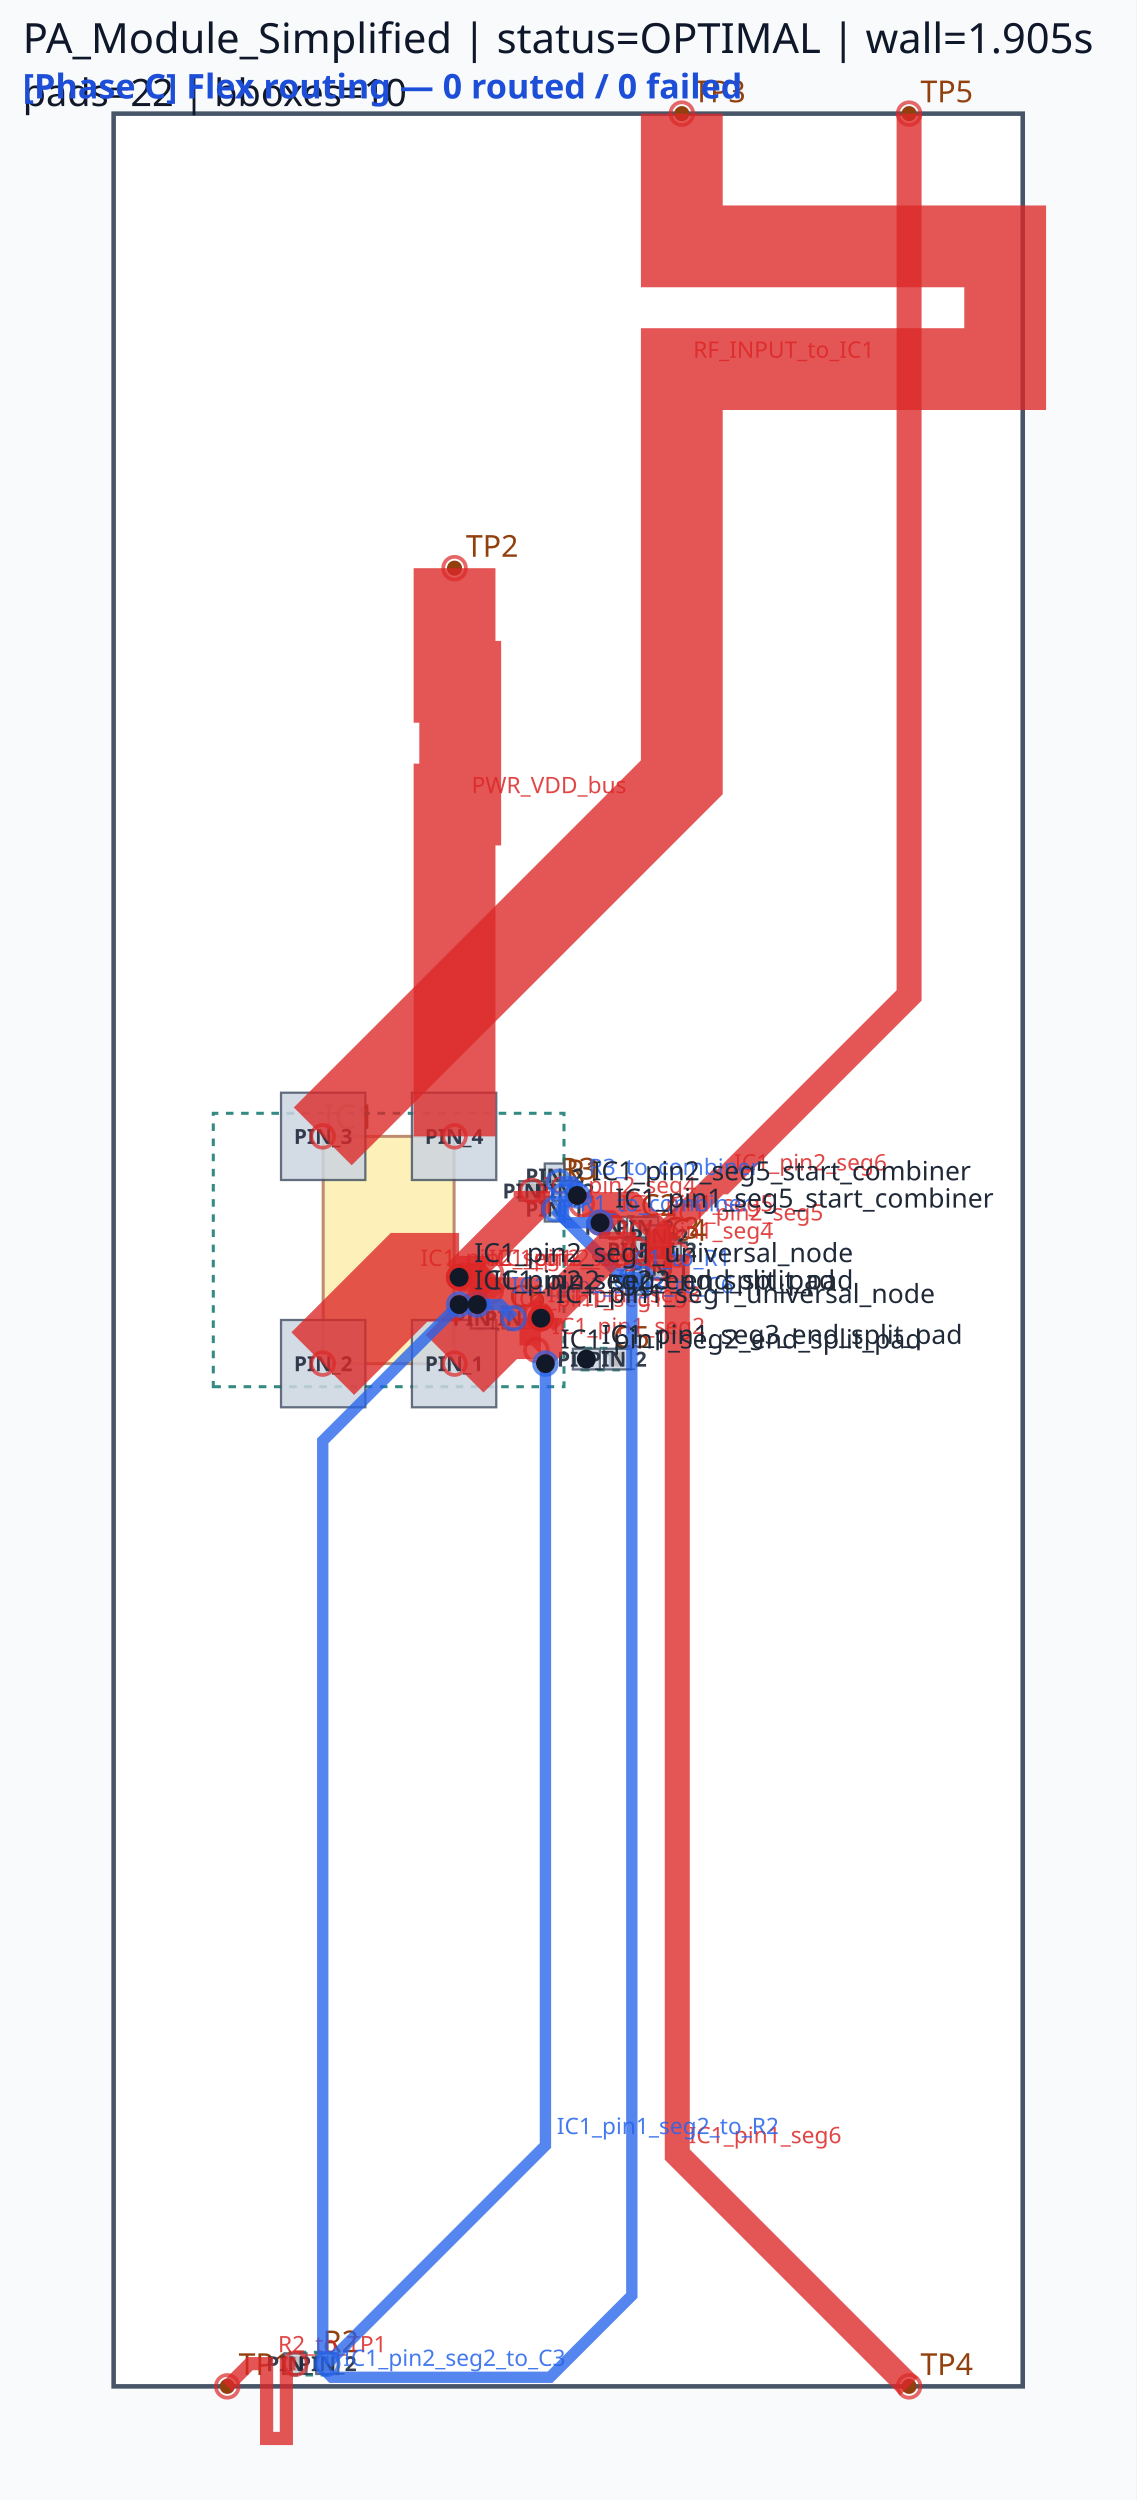
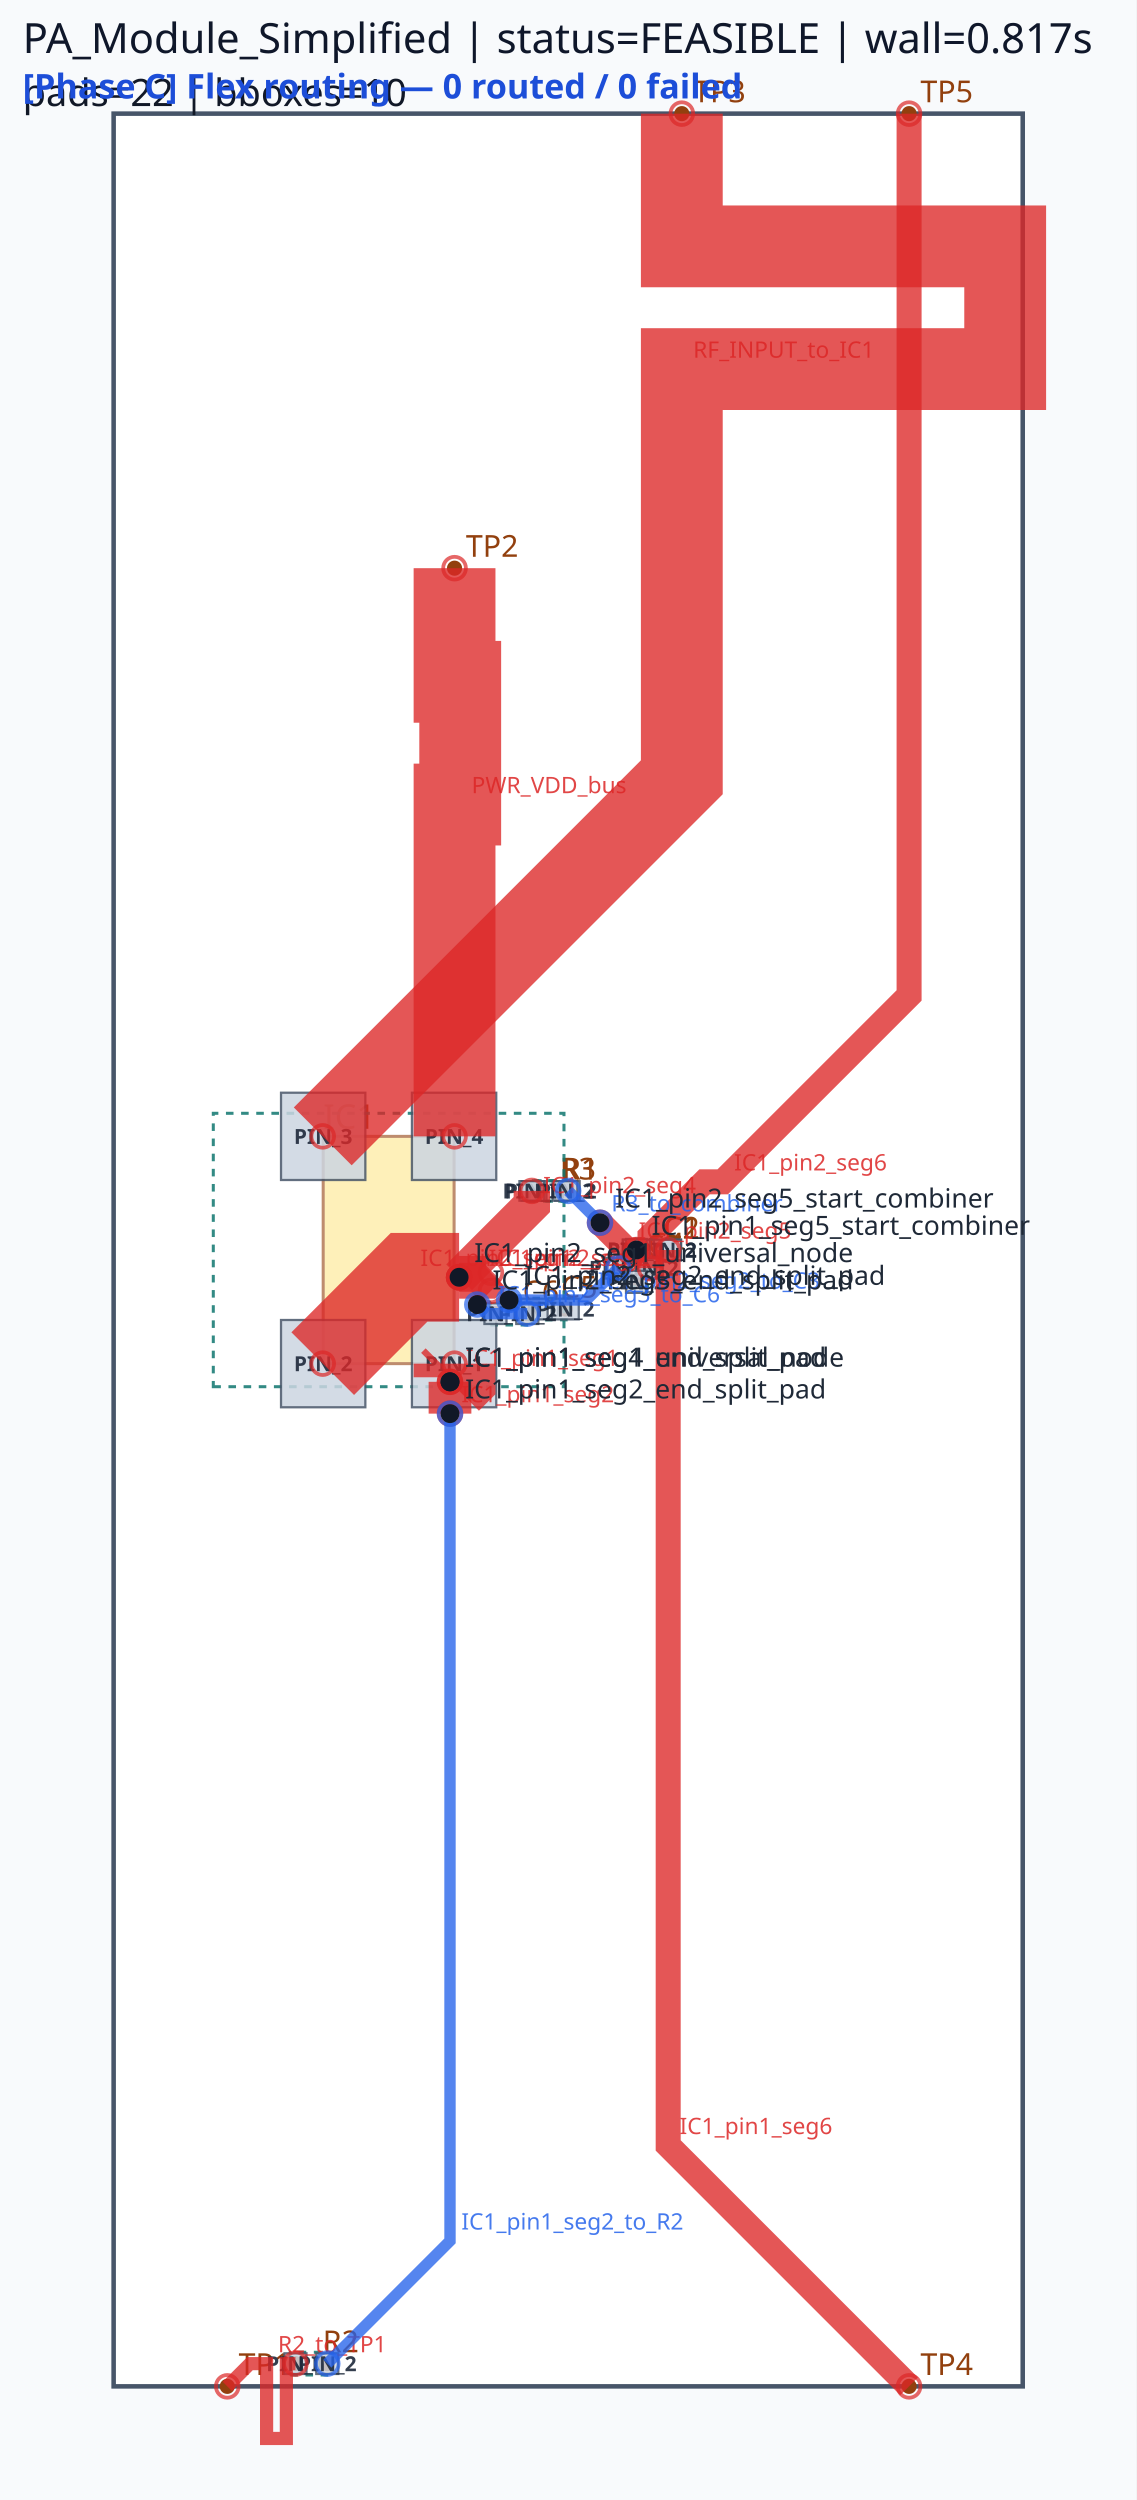
<svg xmlns="http://www.w3.org/2000/svg" viewBox="0 0 300.0 660.0" width="300.0" height="660.0">
  <rect x="0" y="0" width="100%" height="100%" fill="#f8fafc" />
  <rect x="30.00" y="30.00" width="240.00" height="600.00" fill="#ffffff" stroke="#475569" stroke-width="1.2" />
  <rect x="85.32" y="300.00" width="34.56" height="60.00" fill="#fde68a" stroke="#92400e" stroke-width="0.8" opacity="0.6" />
  <text x="85.32" y="298.00" font-family="sans-serif" font-size="9" fill="#92400e">IC1</text>
  <circle cx="60.00" cy="630.00" r="2" fill="#92400e" />
  <text x="63.00" y="627.00" font-family="sans-serif" font-size="8" fill="#92400e">TP1</text>
  <circle cx="120.00" cy="150.00" r="2" fill="#92400e" />
  <text x="123.00" y="147.00" font-family="sans-serif" font-size="8" fill="#92400e">TP2</text>
  <circle cx="180.00" cy="30.00" r="2" fill="#92400e" />
  <text x="183.00" y="27.00" font-family="sans-serif" font-size="8" fill="#92400e">TP3</text>
  <circle cx="240.00" cy="630.00" r="2" fill="#92400e" />
  <text x="243.00" y="627.00" font-family="sans-serif" font-size="8" fill="#92400e">TP4</text>
  <circle cx="240.00" cy="30.00" r="2" fill="#92400e" />
  <text x="243.00" y="27.00" font-family="sans-serif" font-size="8" fill="#92400e">TP5</text>
  <circle cx="168.00" cy="330.00" r="2" fill="#92400e" />
-   <circle cx="168.00" cy="338.22" r="2" fill="#92400e" />
-   <text x="171.00" y="331.11" font-family="sans-serif" font-size="8" fill="#92400e">C1</text>
-   <circle cx="146.40" cy="319.20" r="2" fill="#92400e" />
-   <circle cx="146.40" cy="310.44" r="2" fill="#92400e" />
-   <text x="149.40" y="311.82" font-family="sans-serif" font-size="8" fill="#92400e">R1</text>
-   <circle cx="162.00" cy="324.00" r="2" fill="#92400e" />
-   <circle cx="170.22" cy="324.00" r="2" fill="#92400e" />
-   <text x="169.11" y="321.00" font-family="sans-serif" font-size="8" fill="#92400e">C2</text>
+   <circle cx="176.22" cy="330.00" r="2" fill="#92400e" />
+   <text x="175.11" y="327.00" font-family="sans-serif" font-size="8" fill="#92400e">C1</text>
+   <circle cx="141.00" cy="314.41" r="2" fill="#92400e" />
+   <circle cx="149.76" cy="314.41" r="2" fill="#92400e" />
+   <text x="148.38" y="311.41" font-family="sans-serif" font-size="8" fill="#92400e">R1</text>
+   <circle cx="168.00" cy="330.00" r="2" fill="#92400e" />
+   <circle cx="176.22" cy="330.00" r="2" fill="#92400e" />
+   <text x="175.11" y="327.00" font-family="sans-serif" font-size="8" fill="#92400e">C2</text>
  <circle cx="78.00" cy="624.00" r="2" fill="#92400e" />
  <circle cx="86.40" cy="624.00" r="2" fill="#92400e" />
  <text x="85.20" y="621.00" font-family="sans-serif" font-size="8" fill="#92400e">R2</text>
-   <circle cx="168.00" cy="330.00" r="2" fill="#92400e" />
-   <circle cx="176.22" cy="330.00" r="2" fill="#92400e" />
-   <text x="175.11" y="327.00" font-family="sans-serif" font-size="8" fill="#92400e">C3</text>
+   <circle cx="163.20" cy="334.80" r="2" fill="#92400e" />
+   <circle cx="171.42" cy="334.80" r="2" fill="#92400e" />
+   <text x="170.31" y="331.80" font-family="sans-serif" font-size="8" fill="#92400e">C3</text>
  <circle cx="140.40" cy="314.40" r="2" fill="#92400e" />
  <circle cx="149.16" cy="314.40" r="2" fill="#92400e" />
  <text x="147.78" y="311.40" font-family="sans-serif" font-size="8" fill="#92400e">R3</text>
-   <circle cx="174.00" cy="334.80" r="2" fill="#92400e" />
-   <circle cx="174.00" cy="326.40" r="2" fill="#92400e" />
-   <text x="177.00" y="327.60" font-family="sans-serif" font-size="8" fill="#92400e">C4</text>
-   <circle cx="154.80" cy="358.80" r="2" fill="#92400e" />
-   <circle cx="163.02" cy="358.80" r="2" fill="#92400e" />
-   <text x="161.91" y="355.80" font-family="sans-serif" font-size="8" fill="#92400e">C5</text>
-   <circle cx="127.20" cy="348.00" r="2" fill="#92400e" />
-   <circle cx="135.60" cy="348.00" r="2" fill="#92400e" />
-   <text x="134.40" y="345.00" font-family="sans-serif" font-size="8" fill="#92400e">C6</text>
+   <circle cx="168.00" cy="330.00" r="2" fill="#92400e" />
+   <circle cx="168.00" cy="338.40" r="2" fill="#92400e" />
+   <text x="171.00" y="331.20" font-family="sans-serif" font-size="8" fill="#92400e">C4</text>
+   <circle cx="141.00" cy="345.59" r="2" fill="#92400e" />
+   <circle cx="149.22" cy="345.59" r="2" fill="#92400e" />
+   <text x="148.11" y="342.59" font-family="sans-serif" font-size="8" fill="#92400e">C5</text>
+   <circle cx="130.80" cy="346.80" r="2" fill="#92400e" />
+   <circle cx="139.20" cy="346.80" r="2" fill="#92400e" />
+   <text x="138.00" y="343.80" font-family="sans-serif" font-size="8" fill="#92400e">C6</text>
  <path d="M 56.31,366.09 L 148.89,366.09 L 148.89,293.91 L 56.31,293.91 Z" class="component-bbox" fill="none" stroke="#0f766e" stroke-width="0.8" stroke-dasharray="2 2" opacity="0.85" />
-   <path d="M 165.15,328.86 L 165.15,339.36 L 170.85,339.36 L 170.85,328.86 Z" class="component-bbox" fill="none" stroke="#0f766e" stroke-width="0.8" stroke-dasharray="2 2" opacity="0.85" />
-   <path d="M 149.10,320.22 L 149.10,309.42 L 143.70,309.42 L 143.70,320.22 Z" class="component-bbox" fill="none" stroke="#0f766e" stroke-width="0.8" stroke-dasharray="2 2" opacity="0.85" />
-   <path d="M 160.86,326.85 L 171.36,326.85 L 171.36,321.15 L 160.86,321.15 Z" class="component-bbox" fill="none" stroke="#0f766e" stroke-width="0.8" stroke-dasharray="2 2" opacity="0.85" />
+   <path d="M 166.86,332.85 L 177.36,332.85 L 177.36,327.15 L 166.86,327.15 Z" class="component-bbox" fill="none" stroke="#0f766e" stroke-width="0.8" stroke-dasharray="2 2" opacity="0.85" />
+   <path d="M 139.98,317.11 L 150.78,317.11 L 150.78,311.71 L 139.98,311.71 Z" class="component-bbox" fill="none" stroke="#0f766e" stroke-width="0.8" stroke-dasharray="2 2" opacity="0.85" />
+   <path d="M 166.86,332.85 L 177.36,332.85 L 177.36,327.15 L 166.86,327.15 Z" class="component-bbox" fill="none" stroke="#0f766e" stroke-width="0.8" stroke-dasharray="2 2" opacity="0.85" />
  <path d="M 76.65,627.00 L 87.75,627.00 L 87.75,621.00 L 76.65,621.00 Z" class="component-bbox" fill="none" stroke="#0f766e" stroke-width="0.8" stroke-dasharray="2 2" opacity="0.85" />
-   <path d="M 166.86,332.85 L 177.36,332.85 L 177.36,327.15 L 166.86,327.15 Z" class="component-bbox" fill="none" stroke="#0f766e" stroke-width="0.8" stroke-dasharray="2 2" opacity="0.85" />
+   <path d="M 162.06,337.65 L 172.56,337.65 L 172.56,331.95 L 162.06,331.95 Z" class="component-bbox" fill="none" stroke="#0f766e" stroke-width="0.8" stroke-dasharray="2 2" opacity="0.85" />
  <path d="M 139.38,317.10 L 150.18,317.10 L 150.18,311.70 L 139.38,311.70 Z" class="component-bbox" fill="none" stroke="#0f766e" stroke-width="0.8" stroke-dasharray="2 2" opacity="0.85" />
-   <path d="M 177.00,336.15 L 177.00,325.05 L 171.00,325.05 L 171.00,336.15 Z" class="component-bbox" fill="none" stroke="#0f766e" stroke-width="0.8" stroke-dasharray="2 2" opacity="0.85" />
-   <path d="M 153.66,361.65 L 164.16,361.65 L 164.16,355.95 L 153.66,355.95 Z" class="component-bbox" fill="none" stroke="#0f766e" stroke-width="0.8" stroke-dasharray="2 2" opacity="0.85" />
-   <path d="M 125.85,351.00 L 136.95,351.00 L 136.95,345.00 L 125.85,345.00 Z" class="component-bbox" fill="none" stroke="#0f766e" stroke-width="0.8" stroke-dasharray="2 2" opacity="0.85" />
+   <path d="M 165.00,328.65 L 165.00,339.75 L 171.00,339.75 L 171.00,328.65 Z" class="component-bbox" fill="none" stroke="#0f766e" stroke-width="0.8" stroke-dasharray="2 2" opacity="0.85" />
+   <path d="M 139.86,348.44 L 150.36,348.44 L 150.36,342.74 L 139.86,342.74 Z" class="component-bbox" fill="none" stroke="#0f766e" stroke-width="0.8" stroke-dasharray="2 2" opacity="0.85" />
+   <path d="M 129.45,349.80 L 140.55,349.80 L 140.55,343.80 L 129.45,343.80 Z" class="component-bbox" fill="none" stroke="#0f766e" stroke-width="0.8" stroke-dasharray="2 2" opacity="0.85" />
  <polygon points="108.75,348.48 108.75,371.52 131.01,371.52 131.01,348.48" fill="#cbd5e1" stroke="#475569" stroke-width="0.6" opacity="0.85" />
  <text x="119.88" y="362.00" font-family="sans-serif" font-size="5.5" text-anchor="middle" font-weight="bold" fill="#1e293b" opacity="0.9">PIN_1</text>
  <polygon points="74.19,348.48 74.19,371.52 96.45,371.52 96.45,348.48" fill="#cbd5e1" stroke="#475569" stroke-width="0.6" opacity="0.85" />
  <text x="85.32" y="362.00" font-family="sans-serif" font-size="5.5" text-anchor="middle" font-weight="bold" fill="#1e293b" opacity="0.9">PIN_2</text>
  <polygon points="96.45,311.52 96.45,288.48 74.19,288.48 74.19,311.52" fill="#cbd5e1" stroke="#475569" stroke-width="0.6" opacity="0.85" />
  <text x="85.32" y="302.00" font-family="sans-serif" font-size="5.5" text-anchor="middle" font-weight="bold" fill="#1e293b" opacity="0.9">PIN_3</text>
  <polygon points="131.01,311.52 131.01,288.48 108.75,288.48 108.75,311.52" fill="#cbd5e1" stroke="#475569" stroke-width="0.6" opacity="0.85" />
  <text x="119.88" y="302.00" font-family="sans-serif" font-size="5.5" text-anchor="middle" font-weight="bold" fill="#1e293b" opacity="0.9">PIN_4</text>
-   <polygon points="165.27,326.43 165.27,333.57 170.73,333.57 170.73,326.43" fill="#cbd5e1" stroke="#475569" stroke-width="0.6" opacity="0.85" />
+   <polygon points="164.43,332.73 171.57,332.73 171.57,327.27 164.43,327.27" fill="#cbd5e1" stroke="#475569" stroke-width="0.6" opacity="0.85" />
  <text x="168.00" y="332.00" font-family="sans-serif" font-size="5.5" text-anchor="middle" font-weight="bold" fill="#1e293b" opacity="0.9">PIN_1</text>
-   <polygon points="165.27,334.65 165.27,341.79 170.73,341.79 170.73,334.65" fill="#cbd5e1" stroke="#475569" stroke-width="0.6" opacity="0.85" />
-   <text x="168.00" y="340.22" font-family="sans-serif" font-size="5.5" text-anchor="middle" font-weight="bold" fill="#1e293b" opacity="0.9">PIN_2</text>
-   <polygon points="148.98,322.47 148.98,315.93 143.82,315.93 143.82,322.47" fill="#cbd5e1" stroke="#475569" stroke-width="0.6" opacity="0.85" />
-   <text x="146.40" y="321.20" font-family="sans-serif" font-size="5.5" text-anchor="middle" font-weight="bold" fill="#1e293b" opacity="0.9">PIN_1</text>
-   <polygon points="148.98,313.71 148.98,307.17 143.82,307.17 143.82,313.71" fill="#cbd5e1" stroke="#475569" stroke-width="0.6" opacity="0.85" />
-   <text x="146.40" y="312.44" font-family="sans-serif" font-size="5.5" text-anchor="middle" font-weight="bold" fill="#1e293b" opacity="0.9">PIN_2</text>
-   <polygon points="158.43,326.73 165.57,326.73 165.57,321.27 158.43,321.27" fill="#cbd5e1" stroke="#475569" stroke-width="0.6" opacity="0.85" />
-   <text x="162.00" y="326.00" font-family="sans-serif" font-size="5.5" text-anchor="middle" font-weight="bold" fill="#1e293b" opacity="0.9">PIN_1</text>
-   <polygon points="166.65,326.73 173.79,326.73 173.79,321.27 166.65,321.27" fill="#cbd5e1" stroke="#475569" stroke-width="0.6" opacity="0.85" />
-   <text x="170.22" y="326.00" font-family="sans-serif" font-size="5.5" text-anchor="middle" font-weight="bold" fill="#1e293b" opacity="0.9">PIN_2</text>
+   <polygon points="172.65,332.73 179.79,332.73 179.79,327.27 172.65,327.27" fill="#cbd5e1" stroke="#475569" stroke-width="0.6" opacity="0.85" />
+   <text x="176.22" y="332.00" font-family="sans-serif" font-size="5.5" text-anchor="middle" font-weight="bold" fill="#1e293b" opacity="0.9">PIN_2</text>
+   <polygon points="137.73,316.99 144.27,316.99 144.27,311.83 137.73,311.83" fill="#cbd5e1" stroke="#475569" stroke-width="0.6" opacity="0.85" />
+   <text x="141.00" y="316.41" font-family="sans-serif" font-size="5.5" text-anchor="middle" font-weight="bold" fill="#1e293b" opacity="0.9">PIN_1</text>
+   <polygon points="146.49,316.99 153.03,316.99 153.03,311.83 146.49,311.83" fill="#cbd5e1" stroke="#475569" stroke-width="0.6" opacity="0.85" />
+   <text x="149.76" y="316.41" font-family="sans-serif" font-size="5.5" text-anchor="middle" font-weight="bold" fill="#1e293b" opacity="0.9">PIN_2</text>
+   <polygon points="164.43,332.73 171.57,332.73 171.57,327.27 164.43,327.27" fill="#cbd5e1" stroke="#475569" stroke-width="0.6" opacity="0.85" />
+   <text x="168.00" y="332.00" font-family="sans-serif" font-size="5.5" text-anchor="middle" font-weight="bold" fill="#1e293b" opacity="0.9">PIN_1</text>
+   <polygon points="172.65,332.73 179.79,332.73 179.79,327.27 172.65,327.27" fill="#cbd5e1" stroke="#475569" stroke-width="0.6" opacity="0.85" />
+   <text x="176.22" y="332.00" font-family="sans-serif" font-size="5.5" text-anchor="middle" font-weight="bold" fill="#1e293b" opacity="0.9">PIN_2</text>
  <polygon points="80.91,621.27 75.09,621.27 75.09,626.73 80.91,626.73" fill="#cbd5e1" stroke="#475569" stroke-width="0.6" opacity="0.85" />
  <text x="78.00" y="626.00" font-family="sans-serif" font-size="5.5" text-anchor="middle" font-weight="bold" fill="#1e293b" opacity="0.9">PIN_1</text>
  <polygon points="83.49,626.73 89.31,626.73 89.31,621.27 83.49,621.27" fill="#cbd5e1" stroke="#475569" stroke-width="0.6" opacity="0.85" />
  <text x="86.40" y="626.00" font-family="sans-serif" font-size="5.5" text-anchor="middle" font-weight="bold" fill="#1e293b" opacity="0.9">PIN_2</text>
-   <polygon points="164.43,332.73 171.57,332.73 171.57,327.27 164.43,327.27" fill="#cbd5e1" stroke="#475569" stroke-width="0.6" opacity="0.85" />
-   <text x="168.00" y="332.00" font-family="sans-serif" font-size="5.5" text-anchor="middle" font-weight="bold" fill="#1e293b" opacity="0.9">PIN_1</text>
-   <polygon points="172.65,332.73 179.79,332.73 179.79,327.27 172.65,327.27" fill="#cbd5e1" stroke="#475569" stroke-width="0.6" opacity="0.85" />
-   <text x="176.22" y="332.00" font-family="sans-serif" font-size="5.5" text-anchor="middle" font-weight="bold" fill="#1e293b" opacity="0.9">PIN_2</text>
+   <polygon points="159.63,337.53 166.77,337.53 166.77,332.07 159.63,332.07" fill="#cbd5e1" stroke="#475569" stroke-width="0.6" opacity="0.85" />
+   <text x="163.20" y="336.80" font-family="sans-serif" font-size="5.5" text-anchor="middle" font-weight="bold" fill="#1e293b" opacity="0.9">PIN_1</text>
+   <polygon points="167.85,337.53 174.99,337.53 174.99,332.07 167.85,332.07" fill="#cbd5e1" stroke="#475569" stroke-width="0.6" opacity="0.85" />
+   <text x="171.42" y="336.80" font-family="sans-serif" font-size="5.5" text-anchor="middle" font-weight="bold" fill="#1e293b" opacity="0.9">PIN_2</text>
  <polygon points="137.13,316.98 143.67,316.98 143.67,311.82 137.13,311.82" fill="#cbd5e1" stroke="#475569" stroke-width="0.6" opacity="0.85" />
  <text x="140.40" y="316.40" font-family="sans-serif" font-size="5.5" text-anchor="middle" font-weight="bold" fill="#1e293b" opacity="0.9">PIN_1</text>
  <polygon points="145.89,316.98 152.43,316.98 152.43,311.82 145.89,311.82" fill="#cbd5e1" stroke="#475569" stroke-width="0.6" opacity="0.85" />
  <text x="149.16" y="316.40" font-family="sans-serif" font-size="5.5" text-anchor="middle" font-weight="bold" fill="#1e293b" opacity="0.9">PIN_2</text>
-   <polygon points="171.27,331.89 171.27,337.71 176.73,337.71 176.73,331.89" fill="#cbd5e1" stroke="#475569" stroke-width="0.6" opacity="0.85" />
-   <text x="174.00" y="336.80" font-family="sans-serif" font-size="5.5" text-anchor="middle" font-weight="bold" fill="#1e293b" opacity="0.9">PIN_1</text>
-   <polygon points="176.73,329.31 176.73,323.49 171.27,323.49 171.27,329.31" fill="#cbd5e1" stroke="#475569" stroke-width="0.6" opacity="0.85" />
-   <text x="174.00" y="328.40" font-family="sans-serif" font-size="5.5" text-anchor="middle" font-weight="bold" fill="#1e293b" opacity="0.9">PIN_2</text>
-   <polygon points="151.23,361.53 158.37,361.53 158.37,356.07 151.23,356.07" fill="#cbd5e1" stroke="#475569" stroke-width="0.6" opacity="0.85" />
-   <text x="154.80" y="360.80" font-family="sans-serif" font-size="5.5" text-anchor="middle" font-weight="bold" fill="#1e293b" opacity="0.9">PIN_1</text>
-   <polygon points="159.45,361.53 166.59,361.53 166.59,356.07 159.45,356.07" fill="#cbd5e1" stroke="#475569" stroke-width="0.6" opacity="0.85" />
-   <text x="163.02" y="360.80" font-family="sans-serif" font-size="5.5" text-anchor="middle" font-weight="bold" fill="#1e293b" opacity="0.9">PIN_2</text>
-   <polygon points="130.11,345.27 124.29,345.27 124.29,350.73 130.11,350.73" fill="#cbd5e1" stroke="#475569" stroke-width="0.6" opacity="0.85" />
-   <text x="127.20" y="350.00" font-family="sans-serif" font-size="5.5" text-anchor="middle" font-weight="bold" fill="#1e293b" opacity="0.9">PIN_1</text>
-   <polygon points="132.69,350.73 138.51,350.73 138.51,345.27 132.69,345.27" fill="#cbd5e1" stroke="#475569" stroke-width="0.6" opacity="0.85" />
-   <text x="135.60" y="350.00" font-family="sans-serif" font-size="5.5" text-anchor="middle" font-weight="bold" fill="#1e293b" opacity="0.9">PIN_2</text>
+   <polygon points="170.73,332.91 170.73,327.09 165.27,327.09 165.27,332.91" fill="#cbd5e1" stroke="#475569" stroke-width="0.6" opacity="0.85" />
+   <text x="168.00" y="332.00" font-family="sans-serif" font-size="5.5" text-anchor="middle" font-weight="bold" fill="#1e293b" opacity="0.9">PIN_1</text>
+   <polygon points="165.27,335.49 165.27,341.31 170.73,341.31 170.73,335.49" fill="#cbd5e1" stroke="#475569" stroke-width="0.6" opacity="0.85" />
+   <text x="168.00" y="340.40" font-family="sans-serif" font-size="5.5" text-anchor="middle" font-weight="bold" fill="#1e293b" opacity="0.9">PIN_2</text>
+   <polygon points="137.43,348.32 144.57,348.32 144.57,342.86 137.43,342.86" fill="#cbd5e1" stroke="#475569" stroke-width="0.6" opacity="0.85" />
+   <text x="141.00" y="347.59" font-family="sans-serif" font-size="5.5" text-anchor="middle" font-weight="bold" fill="#1e293b" opacity="0.9">PIN_1</text>
+   <polygon points="145.65,348.32 152.79,348.32 152.79,342.86 145.65,342.86" fill="#cbd5e1" stroke="#475569" stroke-width="0.6" opacity="0.85" />
+   <text x="149.22" y="347.59" font-family="sans-serif" font-size="5.5" text-anchor="middle" font-weight="bold" fill="#1e293b" opacity="0.9">PIN_2</text>
+   <polygon points="133.71,344.07 127.89,344.07 127.89,349.53 133.71,349.53" fill="#cbd5e1" stroke="#475569" stroke-width="0.6" opacity="0.85" />
+   <text x="130.80" y="348.80" font-family="sans-serif" font-size="5.5" text-anchor="middle" font-weight="bold" fill="#1e293b" opacity="0.9">PIN_1</text>
+   <polygon points="136.29,349.53 142.11,349.53 142.11,344.07 136.29,344.07" fill="#cbd5e1" stroke="#475569" stroke-width="0.6" opacity="0.85" />
+   <text x="139.20" y="348.80" font-family="sans-serif" font-size="5.5" text-anchor="middle" font-weight="bold" fill="#1e293b" opacity="0.9">PIN_2</text>
  <polyline points="85.20,360.00 108.00,337.20 121.20,337.20" fill="none" stroke="#dc2626" stroke-width="23.40" stroke-linecap="butt" stroke-linejoin="miter" opacity="0.78" />
  <circle cx="85.20" cy="360.00" r="3" fill="none" stroke="#dc2626" stroke-width="1.0" opacity="0.7" />
  <circle cx="121.20" cy="337.20" r="3" fill="none" stroke="#dc2626" stroke-width="1.0" opacity="0.7" />
  <text x="111.00" y="334.20" font-family="sans-serif" font-size="6" fill="#dc2626" opacity="0.85">IC1_pin2_seg1</text>
-   <polyline points="120.00,360.00 132.00,348.00 142.80,348.00" fill="none" stroke="#dc2626" stroke-width="21.60" stroke-linecap="butt" stroke-linejoin="miter" opacity="0.78" />
+   <polyline points="120.00,360.00 120.00,363.60 118.80,364.80" fill="none" stroke="#dc2626" stroke-width="21.60" stroke-linecap="butt" stroke-linejoin="miter" opacity="0.78" />
  <circle cx="120.00" cy="360.00" r="3" fill="none" stroke="#dc2626" stroke-width="1.0" opacity="0.7" />
-   <circle cx="142.80" cy="348.00" r="3" fill="none" stroke="#dc2626" stroke-width="1.0" opacity="0.7" />
-   <text x="135.00" y="345.00" font-family="sans-serif" font-size="6" fill="#dc2626" opacity="0.85">IC1_pin1_seg1</text>
+   <circle cx="118.80" cy="364.80" r="3" fill="none" stroke="#dc2626" stroke-width="1.0" opacity="0.7" />
+   <text x="123.00" y="360.60" font-family="sans-serif" font-size="6" fill="#dc2626" opacity="0.85">IC1_pin1_seg1</text>
  <polyline points="121.20,337.20 140.40,318.00 140.40,314.40" fill="none" stroke="#dc2626" stroke-width="9.60" stroke-linecap="butt" stroke-linejoin="miter" opacity="0.78" />
  <circle cx="121.20" cy="337.20" r="3" fill="none" stroke="#dc2626" stroke-width="1.0" opacity="0.7" />
  <circle cx="140.40" cy="314.40" r="3" fill="none" stroke="#dc2626" stroke-width="1.0" opacity="0.7" />
  <text x="143.40" y="315.00" font-family="sans-serif" font-size="6" fill="#dc2626" opacity="0.85">IC1_pin2_seg4</text>
-   <polyline points="142.80,348.00 142.80,355.20 141.60,356.40" fill="none" stroke="#dc2626" stroke-width="11.28" stroke-linecap="butt" stroke-linejoin="miter" opacity="0.78" />
-   <circle cx="142.80" cy="348.00" r="3" fill="none" stroke="#dc2626" stroke-width="1.0" opacity="0.7" />
-   <circle cx="141.60" cy="356.40" r="3" fill="none" stroke="#dc2626" stroke-width="1.0" opacity="0.7" />
-   <text x="145.80" y="352.20" font-family="sans-serif" font-size="6" fill="#dc2626" opacity="0.85">IC1_pin1_seg2</text>
-   <polyline points="158.40,322.80 160.80,322.80 162.00,324.00" fill="none" stroke="#dc2626" stroke-width="6.60" stroke-linecap="butt" stroke-linejoin="miter" opacity="0.78" />
+   <polyline points="118.80,364.80 118.80,373.20" fill="none" stroke="#dc2626" stroke-width="11.28" stroke-linecap="butt" stroke-linejoin="miter" opacity="0.78" />
+   <circle cx="118.80" cy="364.80" r="3" fill="none" stroke="#dc2626" stroke-width="1.0" opacity="0.7" />
+   <circle cx="118.80" cy="373.20" r="3" fill="none" stroke="#dc2626" stroke-width="1.0" opacity="0.7" />
+   <text x="121.80" y="370.20" font-family="sans-serif" font-size="6" fill="#dc2626" opacity="0.85">IC1_pin1_seg2</text>
+   <polyline points="121.20,337.20 128.40,337.20 129.60,336.00" fill="none" stroke="#dc2626" stroke-width="11.28" stroke-linecap="butt" stroke-linejoin="miter" opacity="0.78" />
+   <circle cx="121.20" cy="337.20" r="3" fill="none" stroke="#dc2626" stroke-width="1.0" opacity="0.7" />
+   <circle cx="129.60" cy="336.00" r="3" fill="none" stroke="#dc2626" stroke-width="1.0" opacity="0.7" />
+   <text x="131.40" y="334.20" font-family="sans-serif" font-size="6" fill="#dc2626" opacity="0.85">IC1_pin2_seg2</text>
+   <polyline points="158.40,322.80 165.60,330.00 168.00,330.00" fill="none" stroke="#dc2626" stroke-width="6.60" stroke-linecap="butt" stroke-linejoin="miter" opacity="0.78" />
  <circle cx="158.40" cy="322.80" r="3" fill="none" stroke="#dc2626" stroke-width="1.0" opacity="0.7" />
-   <circle cx="162.00" cy="324.00" r="3" fill="none" stroke="#dc2626" stroke-width="1.0" opacity="0.7" />
-   <text x="163.80" y="319.80" font-family="sans-serif" font-size="6" fill="#dc2626" opacity="0.85">IC1_pin1_seg5</text>
-   <polyline points="153.60,318.00 166.80,318.00 174.00,325.20 174.00,334.80" fill="none" stroke="#dc2626" stroke-width="6.60" stroke-linecap="butt" stroke-linejoin="miter" opacity="0.78" />
-   <circle cx="153.60" cy="318.00" r="3" fill="none" stroke="#dc2626" stroke-width="1.0" opacity="0.7" />
-   <circle cx="174.00" cy="334.80" r="3" fill="none" stroke="#dc2626" stroke-width="1.0" opacity="0.7" />
-   <text x="177.00" y="322.20" font-family="sans-serif" font-size="6" fill="#dc2626" opacity="0.85">IC1_pin2_seg5</text>
-   <polyline points="142.80,348.00 141.60,346.80" fill="none" stroke="#dc2626" stroke-width="7.62" stroke-linecap="butt" stroke-linejoin="miter" opacity="0.78" />
-   <circle cx="142.80" cy="348.00" r="3" fill="none" stroke="#dc2626" stroke-width="1.0" opacity="0.7" />
-   <circle cx="141.60" cy="346.80" r="3" fill="none" stroke="#dc2626" stroke-width="1.0" opacity="0.7" />
-   <text x="144.60" y="343.80" font-family="sans-serif" font-size="6" fill="#dc2626" opacity="0.85">IC1_pin1_seg3</text>
+   <circle cx="168.00" cy="330.00" r="3" fill="none" stroke="#dc2626" stroke-width="1.0" opacity="0.7" />
+   <text x="168.60" y="327.00" font-family="sans-serif" font-size="6" fill="#dc2626" opacity="0.85">IC1_pin2_seg5</text>
  <polyline points="121.20,337.20 126.00,337.20 129.60,340.80" fill="none" stroke="#dc2626" stroke-width="7.62" stroke-linecap="butt" stroke-linejoin="miter" opacity="0.78" />
  <circle cx="121.20" cy="337.20" r="3" fill="none" stroke="#dc2626" stroke-width="1.0" opacity="0.7" />
  <circle cx="129.60" cy="340.80" r="3" fill="none" stroke="#dc2626" stroke-width="1.0" opacity="0.7" />
  <text x="129.00" y="334.20" font-family="sans-serif" font-size="6" fill="#dc2626" opacity="0.85">IC1_pin2_seg3</text>
  <polyline points="180.00,30.00 180.00,65.04 265.37,65.04 265.37,97.44 180.00,97.44 180.00,170.16 180.00,205.20 85.20,300.00" fill="none" stroke="#dc2626" stroke-width="21.60" stroke-linecap="butt" stroke-linejoin="miter" opacity="0.78" />
  <circle cx="180.00" cy="30.00" r="3" fill="none" stroke="#dc2626" stroke-width="1.0" opacity="0.7" />
  <circle cx="85.20" cy="300.00" r="3" fill="none" stroke="#dc2626" stroke-width="1.0" opacity="0.7" />
  <text x="183.00" y="94.44" font-family="sans-serif" font-size="6" fill="#dc2626" opacity="0.85">RF_INPUT_to_IC1</text>
  <polyline points="120.00,150.00 120.00,180.00 121.50,180.00 121.50,212.40 120.00,212.40 120.00,270.00 120.00,300.00" fill="none" stroke="#dc2626" stroke-width="21.60" stroke-linecap="butt" stroke-linejoin="miter" opacity="0.78" />
  <circle cx="120.00" cy="150.00" r="3" fill="none" stroke="#dc2626" stroke-width="1.0" opacity="0.7" />
  <circle cx="120.00" cy="300.00" r="3" fill="none" stroke="#dc2626" stroke-width="1.0" opacity="0.7" />
  <text x="124.50" y="209.40" font-family="sans-serif" font-size="6" fill="#dc2626" opacity="0.85">PWR_VDD_bus</text>
-   <polyline points="178.80,331.20 178.80,568.80 240.00,630.00" fill="none" stroke="#dc2626" stroke-width="6.60" stroke-linecap="butt" stroke-linejoin="miter" opacity="0.78" />
-   <circle cx="178.80" cy="331.20" r="3" fill="none" stroke="#dc2626" stroke-width="1.0" opacity="0.7" />
+   <polyline points="176.40,330.00 176.40,566.40 240.00,630.00" fill="none" stroke="#dc2626" stroke-width="6.60" stroke-linecap="butt" stroke-linejoin="miter" opacity="0.78" />
+   <circle cx="176.40" cy="330.00" r="3" fill="none" stroke="#dc2626" stroke-width="1.0" opacity="0.7" />
  <circle cx="240.00" cy="630.00" r="3" fill="none" stroke="#dc2626" stroke-width="1.0" opacity="0.7" />
-   <text x="181.80" y="565.80" font-family="sans-serif" font-size="6" fill="#dc2626" opacity="0.85">IC1_pin1_seg6</text>
-   <polyline points="174.00,332.40 174.00,327.60 189.60,312.00 190.80,312.00 240.00,262.80 240.00,30.00" fill="none" stroke="#dc2626" stroke-width="6.60" stroke-linecap="butt" stroke-linejoin="miter" opacity="0.78" />
-   <circle cx="174.00" cy="332.40" r="3" fill="none" stroke="#dc2626" stroke-width="1.0" opacity="0.7" />
+   <text x="179.40" y="563.40" font-family="sans-serif" font-size="6" fill="#dc2626" opacity="0.85">IC1_pin1_seg6</text>
+   <polyline points="171.60,334.80 171.60,326.40 186.00,312.00 190.80,312.00 240.00,262.80 240.00,30.00" fill="none" stroke="#dc2626" stroke-width="6.60" stroke-linecap="butt" stroke-linejoin="miter" opacity="0.78" />
+   <circle cx="171.60" cy="334.80" r="3" fill="none" stroke="#dc2626" stroke-width="1.0" opacity="0.7" />
  <circle cx="240.00" cy="30.00" r="3" fill="none" stroke="#dc2626" stroke-width="1.0" opacity="0.7" />
  <text x="193.80" y="309.00" font-family="sans-serif" font-size="6" fill="#dc2626" opacity="0.85">IC1_pin2_seg6</text>
  <polyline points="78.00,624.00 75.60,624.00 75.60,643.76 70.38,643.76 70.38,624.00 68.40,624.00 66.00,624.00 60.00,630.00" fill="none" stroke="#dc2626" stroke-width="3.48" stroke-linecap="butt" stroke-linejoin="miter" opacity="0.78" />
  <circle cx="78.00" cy="624.00" r="3" fill="none" stroke="#dc2626" stroke-width="1.0" opacity="0.7" />
  <circle cx="60.00" cy="630.00" r="3" fill="none" stroke="#dc2626" stroke-width="1.0" opacity="0.7" />
  <text x="73.38" y="621.00" font-family="sans-serif" font-size="6" fill="#dc2626" opacity="0.85">R2_to_TP1</text>
-   <polyline points="144.00,360.00 144.00,566.40 86.40,624.00" fill="none" stroke="#2563eb" stroke-width="3.00" stroke-linecap="butt" stroke-linejoin="miter" opacity="0.78" />
-   <circle cx="144.00" cy="360.00" r="3" fill="none" stroke="#2563eb" stroke-width="1.0" opacity="0.7" />
+   <polyline points="118.80,373.20 118.80,591.60 86.40,624.00" fill="none" stroke="#2563eb" stroke-width="3.00" stroke-linecap="butt" stroke-linejoin="miter" opacity="0.78" />
+   <circle cx="118.80" cy="373.20" r="3" fill="none" stroke="#2563eb" stroke-width="1.0" opacity="0.7" />
  <circle cx="86.40" cy="624.00" r="3" fill="none" stroke="#2563eb" stroke-width="1.0" opacity="0.7" />
-   <text x="147.00" y="563.40" font-family="sans-serif" font-size="6" fill="#2563eb" opacity="0.85">IC1_pin1_seg2_to_R2</text>
-   <polyline points="169.20,337.20 164.40,337.20 146.40,319.20" fill="none" stroke="#2563eb" stroke-width="3.00" stroke-linecap="butt" stroke-linejoin="miter" opacity="0.78" />
-   <circle cx="169.20" cy="337.20" r="3" fill="none" stroke="#2563eb" stroke-width="1.0" opacity="0.7" />
-   <circle cx="146.40" cy="319.20" r="3" fill="none" stroke="#2563eb" stroke-width="1.0" opacity="0.7" />
-   <text x="167.40" y="334.20" font-family="sans-serif" font-size="6" fill="#2563eb" opacity="0.85">C1_to_R1</text>
-   <polyline points="148.80,315.60 148.80,321.60 150.00,322.80 158.40,322.80" fill="none" stroke="#2563eb" stroke-width="3.00" stroke-linecap="butt" stroke-linejoin="miter" opacity="0.78" />
-   <circle cx="148.80" cy="315.60" r="3" fill="none" stroke="#2563eb" stroke-width="1.0" opacity="0.7" />
+   <text x="121.80" y="588.60" font-family="sans-serif" font-size="6" fill="#2563eb" opacity="0.85">IC1_pin1_seg2_to_R2</text>
+   <polyline points="134.40,343.20 154.80,343.20 163.20,334.80" fill="none" stroke="#2563eb" stroke-width="3.00" stroke-linecap="butt" stroke-linejoin="miter" opacity="0.78" />
+   <circle cx="134.40" cy="343.20" r="3" fill="none" stroke="#2563eb" stroke-width="1.0" opacity="0.7" />
+   <circle cx="163.20" cy="334.80" r="3" fill="none" stroke="#2563eb" stroke-width="1.0" opacity="0.7" />
+   <text x="157.80" y="340.20" font-family="sans-serif" font-size="6" fill="#2563eb" opacity="0.85">IC1_pin2_seg2_to_C3</text>
+   <polyline points="150.00,314.40 158.40,322.80" fill="none" stroke="#2563eb" stroke-width="3.00" stroke-linecap="butt" stroke-linejoin="miter" opacity="0.78" />
+   <circle cx="150.00" cy="314.40" r="3" fill="none" stroke="#2563eb" stroke-width="1.0" opacity="0.7" />
  <circle cx="158.40" cy="322.80" r="3" fill="none" stroke="#2563eb" stroke-width="1.0" opacity="0.7" />
-   <text x="153.00" y="319.80" font-family="sans-serif" font-size="6" fill="#2563eb" opacity="0.85">R1_to_combiner</text>
-   <polyline points="147.60,312.00 151.20,312.00 152.40,313.20 152.40,315.60" fill="none" stroke="#2563eb" stroke-width="3.00" stroke-linecap="butt" stroke-linejoin="miter" opacity="0.78" />
-   <circle cx="147.60" cy="312.00" r="3" fill="none" stroke="#2563eb" stroke-width="1.0" opacity="0.7" />
-   <circle cx="152.40" cy="315.60" r="3" fill="none" stroke="#2563eb" stroke-width="1.0" opacity="0.7" />
-   <text x="155.40" y="310.20" font-family="sans-serif" font-size="6" fill="#2563eb" opacity="0.85">R3_to_combiner</text>
-   <polyline points="126.00,344.40 132.00,344.40 135.60,348.00" fill="none" stroke="#2563eb" stroke-width="3.00" stroke-linecap="butt" stroke-linejoin="miter" opacity="0.78" />
+   <text x="161.40" y="319.80" font-family="sans-serif" font-size="6" fill="#2563eb" opacity="0.85">R3_to_combiner</text>
+   <polyline points="126.00,344.40 128.40,346.80 139.20,346.80" fill="none" stroke="#2563eb" stroke-width="3.00" stroke-linecap="butt" stroke-linejoin="miter" opacity="0.78" />
  <circle cx="126.00" cy="344.40" r="3" fill="none" stroke="#2563eb" stroke-width="1.0" opacity="0.7" />
-   <circle cx="135.60" cy="348.00" r="3" fill="none" stroke="#2563eb" stroke-width="1.0" opacity="0.7" />
-   <text x="135.00" y="341.40" font-family="sans-serif" font-size="6" fill="#2563eb" opacity="0.85">IC1_pin2_seg3_to_C6</text>
-   <polyline points="142.80,348.00 160.80,330.00 168.00,330.00" fill="none" stroke="#dc2626" stroke-width="9.60" stroke-linecap="butt" stroke-linejoin="miter" opacity="0.78" />
-   <circle cx="142.80" cy="348.00" r="3" fill="none" stroke="#dc2626" stroke-width="1.0" opacity="0.7" />
-   <circle cx="168.00" cy="330.00" r="3" fill="none" stroke="#dc2626" stroke-width="1.0" opacity="0.7" />
-   <text x="163.80" y="327.00" font-family="sans-serif" font-size="6" fill="#dc2626" opacity="0.85">IC1_pin1_seg4</text>
-   <polyline points="121.20,337.20 128.40,337.20 129.60,336.00" fill="none" stroke="#dc2626" stroke-width="11.28" stroke-linecap="butt" stroke-linejoin="miter" opacity="0.78" />
-   <circle cx="121.20" cy="337.20" r="3" fill="none" stroke="#dc2626" stroke-width="1.0" opacity="0.7" />
-   <circle cx="129.60" cy="336.00" r="3" fill="none" stroke="#dc2626" stroke-width="1.0" opacity="0.7" />
-   <text x="131.40" y="334.20" font-family="sans-serif" font-size="6" fill="#dc2626" opacity="0.85">IC1_pin2_seg2</text>
-   <polyline points="121.20,344.40 85.20,380.40 85.20,625.20 87.60,627.60 145.20,627.60 166.80,606.00 166.80,337.20" fill="none" stroke="#2563eb" stroke-width="3.00" stroke-linecap="butt" stroke-linejoin="miter" opacity="0.78" />
-   <circle cx="121.20" cy="344.40" r="3" fill="none" stroke="#2563eb" stroke-width="1.0" opacity="0.7" />
-   <circle cx="166.80" cy="337.20" r="3" fill="none" stroke="#2563eb" stroke-width="1.0" opacity="0.7" />
-   <text x="90.60" y="624.60" font-family="sans-serif" font-size="6" fill="#2563eb" opacity="0.85">IC1_pin2_seg2_to_C3</text>
-   <circle cx="142.80" cy="348.00" r="2.5" fill="#111827" />
-   <text x="146.80" y="344.00" font-family="sans-serif" font-size="7" fill="#1f2937">IC1_pin1_seg1_universal_node</text>
-   <circle cx="144.00" cy="360.00" r="2.5" fill="#111827" />
-   <text x="148.00" y="356.00" font-family="sans-serif" font-size="7" fill="#1f2937">IC1_pin1_seg2_end_split_pad</text>
-   <circle cx="154.80" cy="358.80" r="2.5" fill="#111827" />
-   <text x="158.80" y="354.80" font-family="sans-serif" font-size="7" fill="#1f2937">IC1_pin1_seg3_end_split_pad</text>
-   <circle cx="158.40" cy="322.80" r="2.5" fill="#111827" />
-   <text x="162.40" y="318.80" font-family="sans-serif" font-size="7" fill="#1f2937">IC1_pin1_seg5_start_combiner</text>
+   <circle cx="139.20" cy="346.80" r="3" fill="none" stroke="#2563eb" stroke-width="1.0" opacity="0.7" />
+   <text x="131.40" y="343.80" font-family="sans-serif" font-size="6" fill="#2563eb" opacity="0.85">IC1_pin2_seg3_to_C6</text>
+   <circle cx="118.80" cy="364.80" r="2.5" fill="#111827" />
+   <text x="122.80" y="360.80" font-family="sans-serif" font-size="7" fill="#1f2937">IC1_pin1_seg1_universal_node</text>
+   <circle cx="118.80" cy="373.20" r="2.5" fill="#111827" />
+   <text x="122.80" y="369.20" font-family="sans-serif" font-size="7" fill="#1f2937">IC1_pin1_seg2_end_split_pad</text>
+   <circle cx="118.80" cy="364.80" r="2.5" fill="#111827" />
+   <text x="122.80" y="360.80" font-family="sans-serif" font-size="7" fill="#1f2937">IC1_pin1_seg4_end_split_pad</text>
+   <circle cx="168.00" cy="330.00" r="2.5" fill="#111827" />
+   <text x="172.00" y="326.00" font-family="sans-serif" font-size="7" fill="#1f2937">IC1_pin1_seg5_start_combiner</text>
  <circle cx="121.20" cy="337.20" r="2.5" fill="#111827" />
  <text x="125.20" y="333.20" font-family="sans-serif" font-size="7" fill="#1f2937">IC1_pin2_seg1_universal_node</text>
-   <circle cx="121.20" cy="344.40" r="2.5" fill="#111827" />
-   <text x="125.20" y="340.40" font-family="sans-serif" font-size="7" fill="#1f2937">IC1_pin2_seg2_end_split_pad</text>
+   <circle cx="134.40" cy="343.20" r="2.5" fill="#111827" />
+   <text x="138.40" y="339.20" font-family="sans-serif" font-size="7" fill="#1f2937">IC1_pin2_seg2_end_split_pad</text>
  <circle cx="126.00" cy="344.40" r="2.5" fill="#111827" />
  <text x="130.00" y="340.40" font-family="sans-serif" font-size="7" fill="#1f2937">IC1_pin2_seg3_end_split_pad</text>
-   <circle cx="152.40" cy="315.60" r="2.5" fill="#111827" />
-   <text x="156.40" y="311.60" font-family="sans-serif" font-size="7" fill="#1f2937">IC1_pin2_seg5_start_combiner</text>
-   <text x="6" y="14" font-family="sans-serif" font-size="11" fill="#0f172a">PA_Module_Simplified | status=OPTIMAL | wall=1.905s</text>
+   <circle cx="158.40" cy="322.80" r="2.5" fill="#111827" />
+   <text x="162.40" y="318.80" font-family="sans-serif" font-size="7" fill="#1f2937">IC1_pin2_seg5_start_combiner</text>
+   <text x="6" y="14" font-family="sans-serif" font-size="11" fill="#0f172a">PA_Module_Simplified | status=FEASIBLE | wall=0.817s</text>
  <text x="6" y="28" font-family="sans-serif" font-size="10" fill="#111827">pads=22 | bboxes=10</text>
  <text x="6" y="26" font-family="sans-serif" font-size="9" font-weight="bold" fill="#1d4ed8">[Phase C] Flex routing — 0 routed / 0 failed</text>
</svg>
